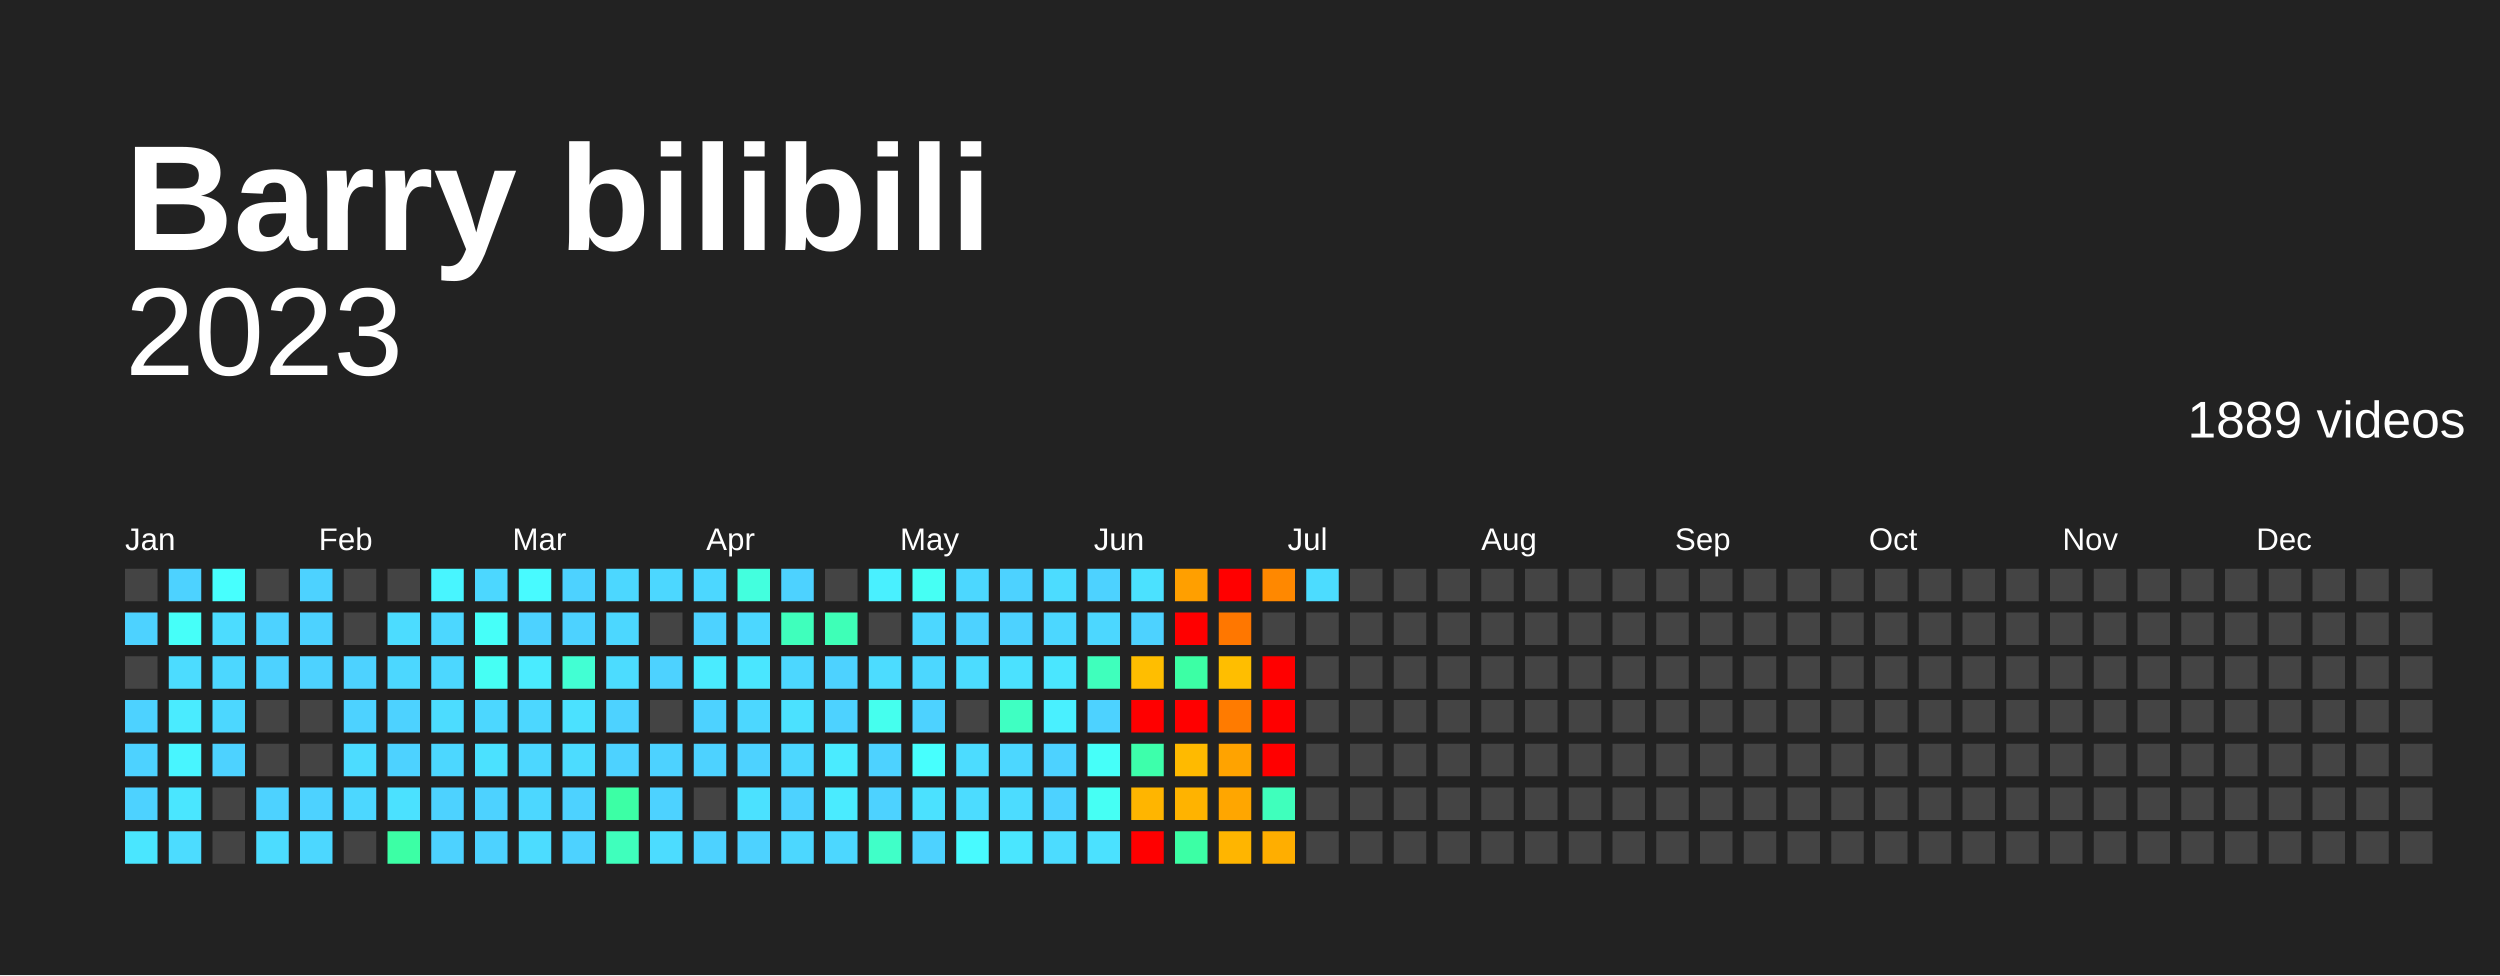
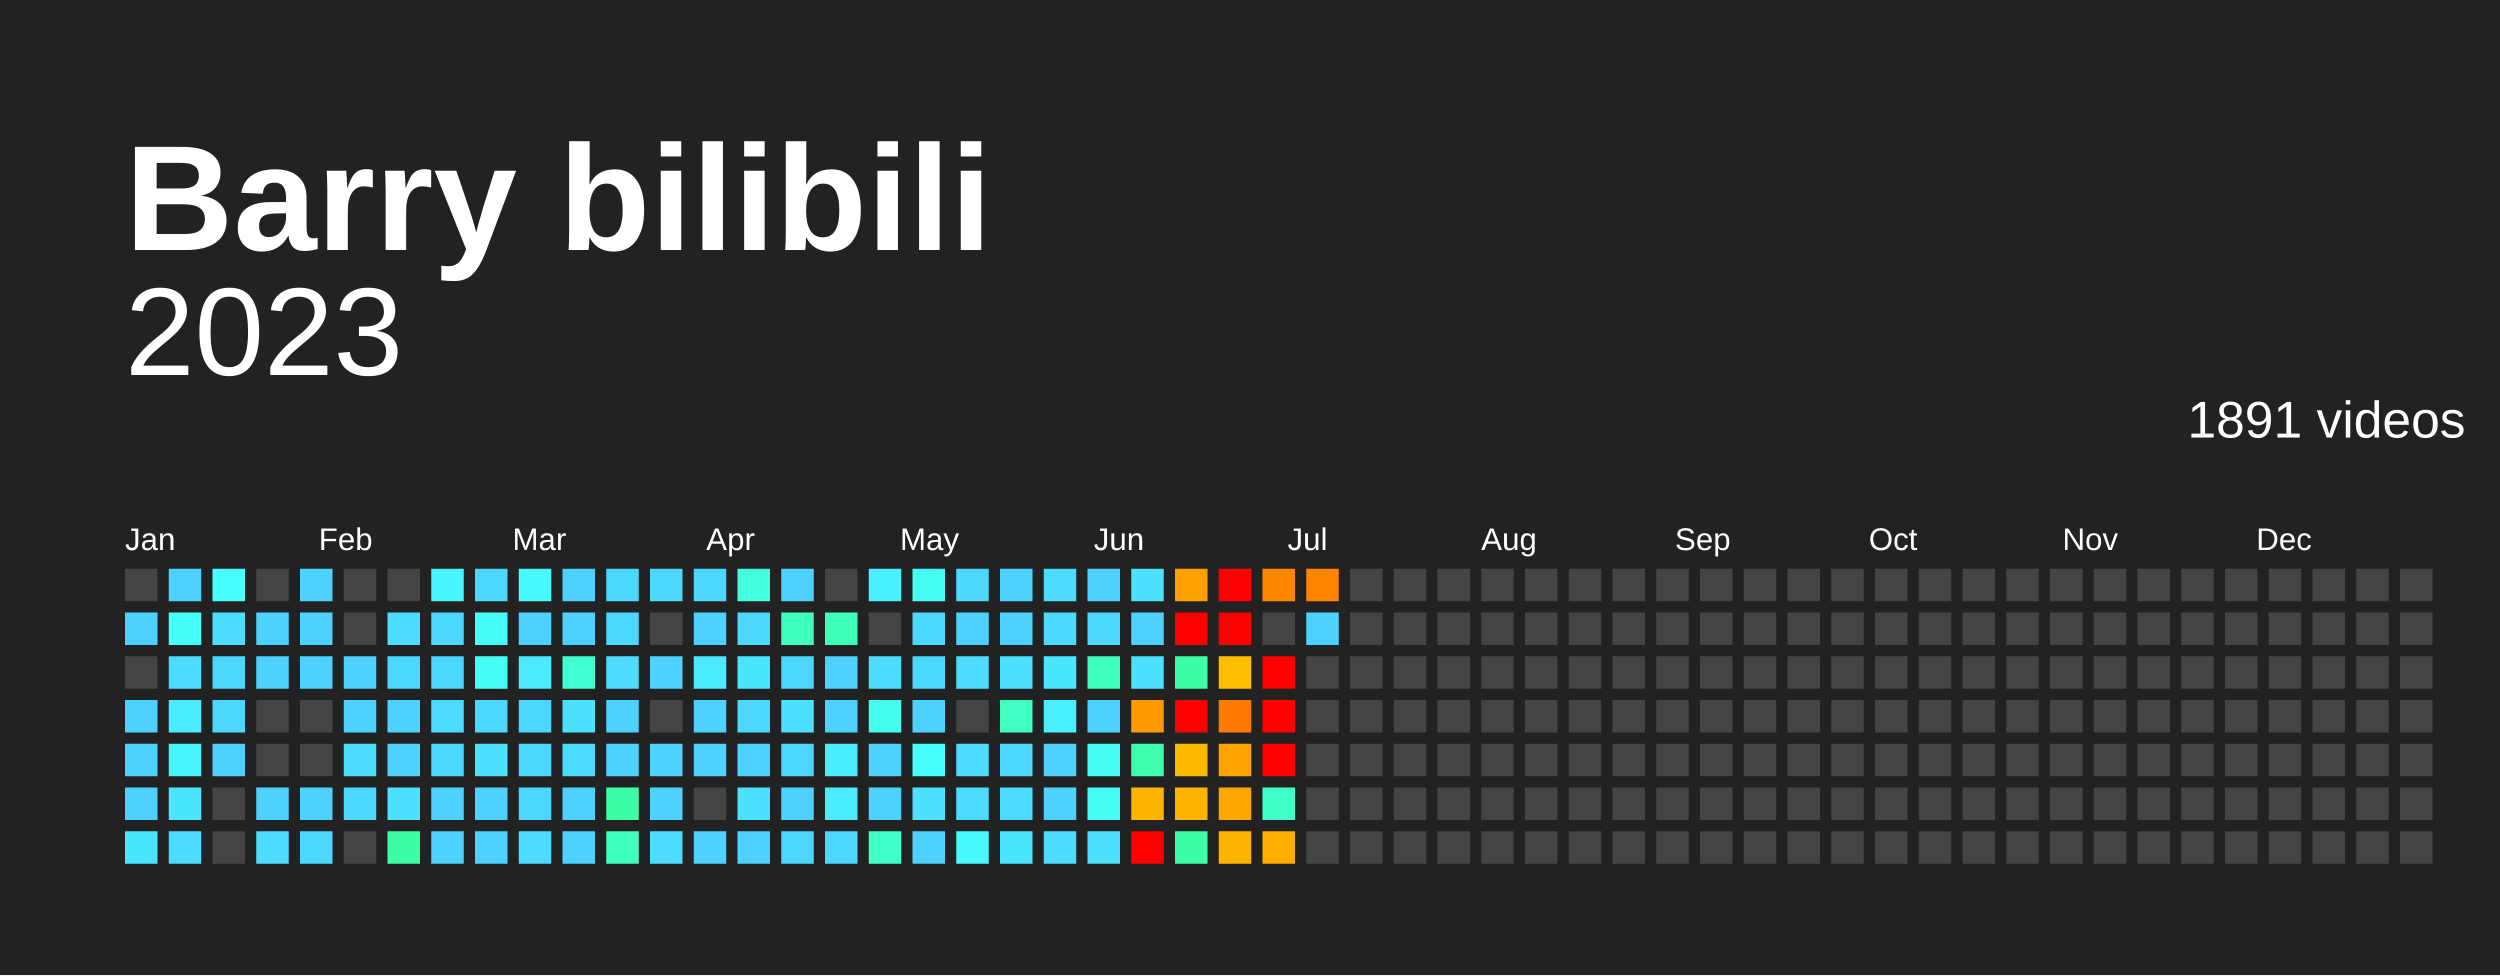
<svg xmlns="http://www.w3.org/2000/svg" baseProfile="full" height="78mm" version="1.1" viewBox="0,0,200,78" width="200mm">
  <defs />
  <rect fill="#222222" height="78" width="200" x="0" y="0" />
  <text fill="#FFFFFF" style="font-size:12px; font-family:Arial; font-weight:bold;" x="10" y="20">Barry bilibili</text>
  <text alignment-baseline="hanging" fill="#FFFFFF" style="font-size:10.0px; font-family:Arial;" x="10" y="30">2023</text>
-   <text alignment-baseline="hanging" fill="#FFFFFF" style="font-size:4.125px; font-family:Arial;" x="175" y="35">1889 videos</text>
+   <text alignment-baseline="hanging" fill="#FFFFFF" style="font-size:4.125px; font-family:Arial;" x="175" y="35">1891 videos</text>
  <text fill="#FFFFFF" style="font-size:2.5px; font-family:Arial" x="10.0" y="44">Jan</text>
  <text fill="#FFFFFF" style="font-size:2.5px; font-family:Arial" x="25.5" y="44">Feb</text>
  <text fill="#FFFFFF" style="font-size:2.5px; font-family:Arial" x="41.0" y="44">Mar</text>
  <text fill="#FFFFFF" style="font-size:2.5px; font-family:Arial" x="56.5" y="44">Apr</text>
  <text fill="#FFFFFF" style="font-size:2.5px; font-family:Arial" x="72.0" y="44">May</text>
  <text fill="#FFFFFF" style="font-size:2.5px; font-family:Arial" x="87.5" y="44">Jun</text>
  <text fill="#FFFFFF" style="font-size:2.5px; font-family:Arial" x="103.0" y="44">Jul</text>
  <text fill="#FFFFFF" style="font-size:2.5px; font-family:Arial" x="118.5" y="44">Aug</text>
  <text fill="#FFFFFF" style="font-size:2.5px; font-family:Arial" x="134.0" y="44">Sep</text>
  <text fill="#FFFFFF" style="font-size:2.5px; font-family:Arial" x="149.5" y="44">Oct</text>
  <text fill="#FFFFFF" style="font-size:2.5px; font-family:Arial" x="165.0" y="44">Nov</text>
  <text fill="#FFFFFF" style="font-size:2.5px; font-family:Arial" x="180.5" y="44">Dec</text>
  <rect fill="#444444" height="2.6" width="2.6" x="10.0" y="45.5" />
  <rect fill="#4dd2ff" height="2.6" width="2.6" x="10.0" y="49.0" />
  <rect fill="#444444" height="2.6" width="2.6" x="10.0" y="52.5" />
  <rect fill="#4dd2ff" height="2.6" width="2.6" x="10.0" y="56.0" />
  <rect fill="#4dd2ff" height="2.6" width="2.6" x="10.0" y="59.5" />
  <rect fill="#4dd2ff" height="2.6" width="2.6" x="10.0" y="63.0" />
  <rect fill="#4ae6ff" height="2.6" width="2.6" x="10.0" y="66.5" />
  <rect fill="#4dd2ff" height="2.6" width="2.6" x="13.5" y="45.5" />
  <rect fill="#46fff9" height="2.6" width="2.6" x="13.5" y="49.0" />
  <rect fill="#4cdcff" height="2.6" width="2.6" x="13.5" y="52.5" />
  <rect fill="#4aebff" height="2.6" width="2.6" x="13.5" y="56.0" />
  <rect fill="#48f5ff" height="2.6" width="2.6" x="13.5" y="59.5" />
  <rect fill="#4ae6ff" height="2.6" width="2.6" x="13.5" y="63.0" />
  <rect fill="#4cdcff" height="2.6" width="2.6" x="13.5" y="66.5" />
  <rect fill="#47fffe" height="2.6" width="2.6" x="17.0" y="45.5" />
  <rect fill="#4cdcff" height="2.6" width="2.6" x="17.0" y="49.0" />
  <rect fill="#4cd7ff" height="2.6" width="2.6" x="17.0" y="52.5" />
  <rect fill="#4cd7ff" height="2.6" width="2.6" x="17.0" y="56.0" />
  <rect fill="#4dd2ff" height="2.6" width="2.6" x="17.0" y="59.5" />
  <rect fill="#444444" height="2.6" width="2.6" x="17.0" y="63.0" />
  <rect fill="#444444" height="2.6" width="2.6" x="17.0" y="66.5" />
  <rect fill="#444444" height="2.6" width="2.6" x="20.5" y="45.5" />
  <rect fill="#4dd2ff" height="2.6" width="2.6" x="20.5" y="49.0" />
  <rect fill="#4dd2ff" height="2.6" width="2.6" x="20.5" y="52.5" />
  <rect fill="#444444" height="2.6" width="2.6" x="20.5" y="56.0" />
  <rect fill="#444444" height="2.6" width="2.6" x="20.5" y="59.5" />
  <rect fill="#4dd2ff" height="2.6" width="2.6" x="20.5" y="63.0" />
  <rect fill="#4cdcff" height="2.6" width="2.6" x="20.5" y="66.5" />
  <rect fill="#4dd2ff" height="2.6" width="2.6" x="24.0" y="45.5" />
  <rect fill="#4dd2ff" height="2.6" width="2.6" x="24.0" y="49.0" />
  <rect fill="#4dd2ff" height="2.6" width="2.6" x="24.0" y="52.5" />
  <rect fill="#444444" height="2.6" width="2.6" x="24.0" y="56.0" />
  <rect fill="#444444" height="2.6" width="2.6" x="24.0" y="59.5" />
  <rect fill="#4dd2ff" height="2.6" width="2.6" x="24.0" y="63.0" />
  <rect fill="#4cd7ff" height="2.6" width="2.6" x="24.0" y="66.5" />
  <rect fill="#444444" height="2.6" width="2.6" x="27.5" y="45.5" />
  <rect fill="#444444" height="2.6" width="2.6" x="27.5" y="49.0" />
  <rect fill="#4dd2ff" height="2.6" width="2.6" x="27.5" y="52.5" />
  <rect fill="#4dd2ff" height="2.6" width="2.6" x="27.5" y="56.0" />
  <rect fill="#4cdcff" height="2.6" width="2.6" x="27.5" y="59.5" />
  <rect fill="#4cd7ff" height="2.6" width="2.6" x="27.5" y="63.0" />
  <rect fill="#444444" height="2.6" width="2.6" x="27.5" y="66.5" />
  <rect fill="#444444" height="2.6" width="2.6" x="31.0" y="45.5" />
  <rect fill="#4cdcff" height="2.6" width="2.6" x="31.0" y="49.0" />
  <rect fill="#4cd7ff" height="2.6" width="2.6" x="31.0" y="52.5" />
  <rect fill="#4dd2ff" height="2.6" width="2.6" x="31.0" y="56.0" />
  <rect fill="#4dd2ff" height="2.6" width="2.6" x="31.0" y="59.5" />
  <rect fill="#4be1ff" height="2.6" width="2.6" x="31.0" y="63.0" />
  <rect fill="#3cffa5" height="2.6" width="2.6" x="31.0" y="66.5" />
  <rect fill="#48f5ff" height="2.6" width="2.6" x="34.5" y="45.5" />
  <rect fill="#4cd7ff" height="2.6" width="2.6" x="34.5" y="49.0" />
  <rect fill="#4cd7ff" height="2.6" width="2.6" x="34.5" y="52.5" />
  <rect fill="#4cdcff" height="2.6" width="2.6" x="34.5" y="56.0" />
  <rect fill="#4cd7ff" height="2.6" width="2.6" x="34.5" y="59.5" />
  <rect fill="#4dd2ff" height="2.6" width="2.6" x="34.5" y="63.0" />
  <rect fill="#4dd2ff" height="2.6" width="2.6" x="34.5" y="66.5" />
  <rect fill="#4cd7ff" height="2.6" width="2.6" x="38.0" y="45.5" />
  <rect fill="#46fff9" height="2.6" width="2.6" x="38.0" y="49.0" />
  <rect fill="#46fff4" height="2.6" width="2.6" x="38.0" y="52.5" />
  <rect fill="#4cd7ff" height="2.6" width="2.6" x="38.0" y="56.0" />
  <rect fill="#4be1ff" height="2.6" width="2.6" x="38.0" y="59.5" />
  <rect fill="#4dd2ff" height="2.6" width="2.6" x="38.0" y="63.0" />
  <rect fill="#4dd2ff" height="2.6" width="2.6" x="38.0" y="66.5" />
  <rect fill="#48faff" height="2.6" width="2.6" x="41.5" y="45.5" />
  <rect fill="#4dd2ff" height="2.6" width="2.6" x="41.5" y="49.0" />
  <rect fill="#4aebff" height="2.6" width="2.6" x="41.5" y="52.5" />
  <rect fill="#4cd7ff" height="2.6" width="2.6" x="41.5" y="56.0" />
  <rect fill="#4cd7ff" height="2.6" width="2.6" x="41.5" y="59.5" />
  <rect fill="#4cd7ff" height="2.6" width="2.6" x="41.5" y="63.0" />
  <rect fill="#4cdcff" height="2.6" width="2.6" x="41.5" y="66.5" />
  <rect fill="#4dd2ff" height="2.6" width="2.6" x="45.0" y="45.5" />
  <rect fill="#4dd2ff" height="2.6" width="2.6" x="45.0" y="49.0" />
  <rect fill="#42ffd3" height="2.6" width="2.6" x="45.0" y="52.5" />
  <rect fill="#4be1ff" height="2.6" width="2.6" x="45.0" y="56.0" />
  <rect fill="#4cdcff" height="2.6" width="2.6" x="45.0" y="59.5" />
  <rect fill="#4dd2ff" height="2.6" width="2.6" x="45.0" y="63.0" />
  <rect fill="#4dd2ff" height="2.6" width="2.6" x="45.0" y="66.5" />
  <rect fill="#4cd7ff" height="2.6" width="2.6" x="48.5" y="45.5" />
  <rect fill="#4cd7ff" height="2.6" width="2.6" x="48.5" y="49.0" />
  <rect fill="#4cdcff" height="2.6" width="2.6" x="48.5" y="52.5" />
  <rect fill="#4dd2ff" height="2.6" width="2.6" x="48.5" y="56.0" />
  <rect fill="#4dd2ff" height="2.6" width="2.6" x="48.5" y="59.5" />
  <rect fill="#3cffa5" height="2.6" width="2.6" x="48.5" y="63.0" />
  <rect fill="#3fffbc" height="2.6" width="2.6" x="48.5" y="66.5" />
  <rect fill="#4cd7ff" height="2.6" width="2.6" x="52.0" y="45.5" />
  <rect fill="#444444" height="2.6" width="2.6" x="52.0" y="49.0" />
  <rect fill="#4dd2ff" height="2.6" width="2.6" x="52.0" y="52.5" />
  <rect fill="#444444" height="2.6" width="2.6" x="52.0" y="56.0" />
  <rect fill="#4dd2ff" height="2.6" width="2.6" x="52.0" y="59.5" />
  <rect fill="#4dd2ff" height="2.6" width="2.6" x="52.0" y="63.0" />
  <rect fill="#4cdcff" height="2.6" width="2.6" x="52.0" y="66.5" />
  <rect fill="#4cd7ff" height="2.6" width="2.6" x="55.5" y="45.5" />
  <rect fill="#4dd2ff" height="2.6" width="2.6" x="55.5" y="49.0" />
  <rect fill="#4aebff" height="2.6" width="2.6" x="55.5" y="52.5" />
  <rect fill="#4dd2ff" height="2.6" width="2.6" x="55.5" y="56.0" />
  <rect fill="#4dd2ff" height="2.6" width="2.6" x="55.5" y="59.5" />
  <rect fill="#444444" height="2.6" width="2.6" x="55.5" y="63.0" />
  <rect fill="#4dd2ff" height="2.6" width="2.6" x="55.5" y="66.5" />
  <rect fill="#43ffde" height="2.6" width="2.6" x="59.0" y="45.5" />
  <rect fill="#4cd7ff" height="2.6" width="2.6" x="59.0" y="49.0" />
  <rect fill="#4ae6ff" height="2.6" width="2.6" x="59.0" y="52.5" />
  <rect fill="#4cd7ff" height="2.6" width="2.6" x="59.0" y="56.0" />
  <rect fill="#4dd2ff" height="2.6" width="2.6" x="59.0" y="59.5" />
  <rect fill="#4be1ff" height="2.6" width="2.6" x="59.0" y="63.0" />
  <rect fill="#4dd2ff" height="2.6" width="2.6" x="59.0" y="66.5" />
  <rect fill="#4dd2ff" height="2.6" width="2.6" x="62.5" y="45.5" />
  <rect fill="#3fffbc" height="2.6" width="2.6" x="62.5" y="49.0" />
  <rect fill="#4cd7ff" height="2.6" width="2.6" x="62.5" y="52.5" />
  <rect fill="#4be1ff" height="2.6" width="2.6" x="62.5" y="56.0" />
  <rect fill="#4cd7ff" height="2.6" width="2.6" x="62.5" y="59.5" />
  <rect fill="#4dd2ff" height="2.6" width="2.6" x="62.5" y="63.0" />
  <rect fill="#4cd7ff" height="2.6" width="2.6" x="62.5" y="66.5" />
  <rect fill="#444444" height="2.6" width="2.6" x="66.0" y="45.5" />
  <rect fill="#3effb7" height="2.6" width="2.6" x="66.0" y="49.0" />
  <rect fill="#4dd2ff" height="2.6" width="2.6" x="66.0" y="52.5" />
  <rect fill="#4dd2ff" height="2.6" width="2.6" x="66.0" y="56.0" />
  <rect fill="#4aebff" height="2.6" width="2.6" x="66.0" y="59.5" />
  <rect fill="#4aebff" height="2.6" width="2.6" x="66.0" y="63.0" />
  <rect fill="#4cd7ff" height="2.6" width="2.6" x="66.0" y="66.5" />
  <rect fill="#49f0ff" height="2.6" width="2.6" x="69.5" y="45.5" />
  <rect fill="#444444" height="2.6" width="2.6" x="69.5" y="49.0" />
  <rect fill="#4cdcff" height="2.6" width="2.6" x="69.5" y="52.5" />
  <rect fill="#45ffee" height="2.6" width="2.6" x="69.5" y="56.0" />
  <rect fill="#4dd2ff" height="2.6" width="2.6" x="69.5" y="59.5" />
  <rect fill="#4dd2ff" height="2.6" width="2.6" x="69.5" y="63.0" />
  <rect fill="#40ffc8" height="2.6" width="2.6" x="69.5" y="66.5" />
  <rect fill="#46fff4" height="2.6" width="2.6" x="73.0" y="45.5" />
  <rect fill="#4cd7ff" height="2.6" width="2.6" x="73.0" y="49.0" />
  <rect fill="#4cd7ff" height="2.6" width="2.6" x="73.0" y="52.5" />
  <rect fill="#4dd2ff" height="2.6" width="2.6" x="73.0" y="56.0" />
  <rect fill="#47fffe" height="2.6" width="2.6" x="73.0" y="59.5" />
  <rect fill="#4be1ff" height="2.6" width="2.6" x="73.0" y="63.0" />
  <rect fill="#4dd2ff" height="2.6" width="2.6" x="73.0" y="66.5" />
  <rect fill="#4cd7ff" height="2.6" width="2.6" x="76.5" y="45.5" />
  <rect fill="#4dd2ff" height="2.6" width="2.6" x="76.5" y="49.0" />
  <rect fill="#4cdcff" height="2.6" width="2.6" x="76.5" y="52.5" />
  <rect fill="#444444" height="2.6" width="2.6" x="76.5" y="56.0" />
  <rect fill="#4cdcff" height="2.6" width="2.6" x="76.5" y="59.5" />
  <rect fill="#4cdcff" height="2.6" width="2.6" x="76.5" y="63.0" />
  <rect fill="#48faff" height="2.6" width="2.6" x="76.5" y="66.5" />
  <rect fill="#4dd2ff" height="2.6" width="2.6" x="80.0" y="45.5" />
  <rect fill="#4dd2ff" height="2.6" width="2.6" x="80.0" y="49.0" />
  <rect fill="#4be1ff" height="2.6" width="2.6" x="80.0" y="52.5" />
  <rect fill="#3fffc2" height="2.6" width="2.6" x="80.0" y="56.0" />
  <rect fill="#4cd7ff" height="2.6" width="2.6" x="80.0" y="59.5" />
  <rect fill="#4cdcff" height="2.6" width="2.6" x="80.0" y="63.0" />
  <rect fill="#4ae6ff" height="2.6" width="2.6" x="80.0" y="66.5" />
  <rect fill="#4cdcff" height="2.6" width="2.6" x="83.5" y="45.5" />
  <rect fill="#4cd7ff" height="2.6" width="2.6" x="83.5" y="49.0" />
  <rect fill="#4ae6ff" height="2.6" width="2.6" x="83.5" y="52.5" />
  <rect fill="#49f0ff" height="2.6" width="2.6" x="83.5" y="56.0" />
  <rect fill="#4dd2ff" height="2.6" width="2.6" x="83.5" y="59.5" />
  <rect fill="#4dd2ff" height="2.6" width="2.6" x="83.5" y="63.0" />
  <rect fill="#4cdcff" height="2.6" width="2.6" x="83.5" y="66.5" />
  <rect fill="#4dd2ff" height="2.6" width="2.6" x="87.0" y="45.5" />
  <rect fill="#4cd7ff" height="2.6" width="2.6" x="87.0" y="49.0" />
  <rect fill="#3fffbc" height="2.6" width="2.6" x="87.0" y="52.5" />
  <rect fill="#4dd2ff" height="2.6" width="2.6" x="87.0" y="56.0" />
  <rect fill="#46fff9" height="2.6" width="2.6" x="87.0" y="59.5" />
  <rect fill="#46fff4" height="2.6" width="2.6" x="87.0" y="63.0" />
  <rect fill="#4be1ff" height="2.6" width="2.6" x="87.0" y="66.5" />
  <rect fill="#4be1ff" height="2.6" width="2.6" x="90.5" y="45.5" />
  <rect fill="#4dd2ff" height="2.6" width="2.6" x="90.5" y="49.0" />
-   <rect fill="#ffbe00" height="2.6" width="2.6" x="90.5" y="52.5" />
-   <rect fill="red" height="2.6" width="2.6" x="90.5" y="56.0" />
+   <rect fill="#4be1ff" height="2.6" width="2.6" x="90.5" y="52.5" />
+   <rect fill="#ff9a00" height="2.6" width="2.6" x="90.5" y="56.0" />
  <rect fill="#3dffab" height="2.6" width="2.6" x="90.5" y="59.5" />
  <rect fill="#ffb500" height="2.6" width="2.6" x="90.5" y="63.0" />
  <rect fill="red" height="2.6" width="2.6" x="90.5" y="66.5" />
  <rect fill="#ff9f00" height="2.6" width="2.6" x="94.0" y="45.5" />
  <rect fill="red" height="2.6" width="2.6" x="94.0" y="49.0" />
  <rect fill="#3cffa5" height="2.6" width="2.6" x="94.0" y="52.5" />
  <rect fill="red" height="2.6" width="2.6" x="94.0" y="56.0" />
  <rect fill="#ffba00" height="2.6" width="2.6" x="94.0" y="59.5" />
-   <rect fill="#ffb300" height="2.6" width="2.6" x="94.0" y="63.0" />
+   <rect fill="#ffb500" height="2.6" width="2.6" x="94.0" y="63.0" />
  <rect fill="#3cffa5" height="2.6" width="2.6" x="94.0" y="66.5" />
  <rect fill="red" height="2.6" width="2.6" x="97.5" y="45.5" />
-   <rect fill="#ff7700" height="2.6" width="2.6" x="97.5" y="49.0" />
+   <rect fill="red" height="2.6" width="2.6" x="97.5" y="49.0" />
  <rect fill="#ffbe00" height="2.6" width="2.6" x="97.5" y="52.5" />
  <rect fill="#ff7b00" height="2.6" width="2.6" x="97.5" y="56.0" />
  <rect fill="#ffa300" height="2.6" width="2.6" x="97.5" y="59.5" />
  <rect fill="#ffa600" height="2.6" width="2.6" x="97.5" y="63.0" />
  <rect fill="#ffb500" height="2.6" width="2.6" x="97.5" y="66.5" />
  <rect fill="#ff8800" height="2.6" width="2.6" x="101.0" y="45.5" />
  <rect fill="#444444" height="2.6" width="2.6" x="101.0" y="49.0" />
  <rect fill="red" height="2.6" width="2.6" x="101.0" y="52.5" />
  <rect fill="red" height="2.6" width="2.6" x="101.0" y="56.0" />
  <rect fill="red" height="2.6" width="2.6" x="101.0" y="59.5" />
-   <rect fill="#3fffbc" height="2.6" width="2.6" x="101.0" y="63.0" />
+   <rect fill="#40ffc8" height="2.6" width="2.6" x="101.0" y="63.0" />
  <rect fill="#ffae00" height="2.6" width="2.6" x="101.0" y="66.5" />
-   <rect fill="#4cdcff" height="2.6" width="2.6" x="104.5" y="45.5" />
-   <rect fill="#444444" height="2.6" width="2.6" x="104.5" y="49.0" />
+   <rect fill="#ff8400" height="2.6" width="2.6" x="104.5" y="45.5" />
+   <rect fill="#4dd2ff" height="2.6" width="2.6" x="104.5" y="49.0" />
  <rect fill="#444444" height="2.6" width="2.6" x="104.5" y="52.5" />
  <rect fill="#444444" height="2.6" width="2.6" x="104.5" y="56.0" />
  <rect fill="#444444" height="2.6" width="2.6" x="104.5" y="59.5" />
  <rect fill="#444444" height="2.6" width="2.6" x="104.5" y="63.0" />
  <rect fill="#444444" height="2.6" width="2.6" x="104.5" y="66.5" />
  <rect fill="#444444" height="2.6" width="2.6" x="108.0" y="45.5" />
  <rect fill="#444444" height="2.6" width="2.6" x="108.0" y="49.0" />
  <rect fill="#444444" height="2.6" width="2.6" x="108.0" y="52.5" />
  <rect fill="#444444" height="2.6" width="2.6" x="108.0" y="56.0" />
  <rect fill="#444444" height="2.6" width="2.6" x="108.0" y="59.5" />
  <rect fill="#444444" height="2.6" width="2.6" x="108.0" y="63.0" />
  <rect fill="#444444" height="2.6" width="2.6" x="108.0" y="66.5" />
  <rect fill="#444444" height="2.6" width="2.6" x="111.5" y="45.5" />
  <rect fill="#444444" height="2.6" width="2.6" x="111.5" y="49.0" />
  <rect fill="#444444" height="2.6" width="2.6" x="111.5" y="52.5" />
  <rect fill="#444444" height="2.6" width="2.6" x="111.5" y="56.0" />
  <rect fill="#444444" height="2.6" width="2.6" x="111.5" y="59.5" />
  <rect fill="#444444" height="2.6" width="2.6" x="111.5" y="63.0" />
  <rect fill="#444444" height="2.6" width="2.6" x="111.5" y="66.5" />
  <rect fill="#444444" height="2.6" width="2.6" x="115.0" y="45.5" />
  <rect fill="#444444" height="2.6" width="2.6" x="115.0" y="49.0" />
  <rect fill="#444444" height="2.6" width="2.6" x="115.0" y="52.5" />
  <rect fill="#444444" height="2.6" width="2.6" x="115.0" y="56.0" />
  <rect fill="#444444" height="2.6" width="2.6" x="115.0" y="59.5" />
  <rect fill="#444444" height="2.6" width="2.6" x="115.0" y="63.0" />
  <rect fill="#444444" height="2.6" width="2.6" x="115.0" y="66.5" />
  <rect fill="#444444" height="2.6" width="2.6" x="118.5" y="45.5" />
  <rect fill="#444444" height="2.6" width="2.6" x="118.5" y="49.0" />
  <rect fill="#444444" height="2.6" width="2.6" x="118.5" y="52.5" />
  <rect fill="#444444" height="2.6" width="2.6" x="118.5" y="56.0" />
  <rect fill="#444444" height="2.6" width="2.6" x="118.5" y="59.5" />
  <rect fill="#444444" height="2.6" width="2.6" x="118.5" y="63.0" />
  <rect fill="#444444" height="2.6" width="2.6" x="118.5" y="66.5" />
  <rect fill="#444444" height="2.6" width="2.6" x="122.0" y="45.5" />
  <rect fill="#444444" height="2.6" width="2.6" x="122.0" y="49.0" />
  <rect fill="#444444" height="2.6" width="2.6" x="122.0" y="52.5" />
  <rect fill="#444444" height="2.6" width="2.6" x="122.0" y="56.0" />
  <rect fill="#444444" height="2.6" width="2.6" x="122.0" y="59.5" />
  <rect fill="#444444" height="2.6" width="2.6" x="122.0" y="63.0" />
  <rect fill="#444444" height="2.6" width="2.6" x="122.0" y="66.5" />
  <rect fill="#444444" height="2.6" width="2.6" x="125.5" y="45.5" />
  <rect fill="#444444" height="2.6" width="2.6" x="125.5" y="49.0" />
  <rect fill="#444444" height="2.6" width="2.6" x="125.5" y="52.5" />
  <rect fill="#444444" height="2.6" width="2.6" x="125.5" y="56.0" />
  <rect fill="#444444" height="2.6" width="2.6" x="125.5" y="59.5" />
  <rect fill="#444444" height="2.6" width="2.6" x="125.5" y="63.0" />
  <rect fill="#444444" height="2.6" width="2.6" x="125.5" y="66.5" />
  <rect fill="#444444" height="2.6" width="2.6" x="129.0" y="45.5" />
  <rect fill="#444444" height="2.6" width="2.6" x="129.0" y="49.0" />
  <rect fill="#444444" height="2.6" width="2.6" x="129.0" y="52.5" />
  <rect fill="#444444" height="2.6" width="2.6" x="129.0" y="56.0" />
  <rect fill="#444444" height="2.6" width="2.6" x="129.0" y="59.5" />
  <rect fill="#444444" height="2.6" width="2.6" x="129.0" y="63.0" />
  <rect fill="#444444" height="2.6" width="2.6" x="129.0" y="66.5" />
  <rect fill="#444444" height="2.6" width="2.6" x="132.5" y="45.5" />
  <rect fill="#444444" height="2.6" width="2.6" x="132.5" y="49.0" />
  <rect fill="#444444" height="2.6" width="2.6" x="132.5" y="52.5" />
  <rect fill="#444444" height="2.6" width="2.6" x="132.5" y="56.0" />
  <rect fill="#444444" height="2.6" width="2.6" x="132.5" y="59.5" />
  <rect fill="#444444" height="2.6" width="2.6" x="132.5" y="63.0" />
  <rect fill="#444444" height="2.6" width="2.6" x="132.5" y="66.5" />
  <rect fill="#444444" height="2.6" width="2.6" x="136.0" y="45.5" />
  <rect fill="#444444" height="2.6" width="2.6" x="136.0" y="49.0" />
  <rect fill="#444444" height="2.6" width="2.6" x="136.0" y="52.5" />
  <rect fill="#444444" height="2.6" width="2.6" x="136.0" y="56.0" />
  <rect fill="#444444" height="2.6" width="2.6" x="136.0" y="59.5" />
  <rect fill="#444444" height="2.6" width="2.6" x="136.0" y="63.0" />
  <rect fill="#444444" height="2.6" width="2.6" x="136.0" y="66.5" />
  <rect fill="#444444" height="2.6" width="2.6" x="139.5" y="45.5" />
  <rect fill="#444444" height="2.6" width="2.6" x="139.5" y="49.0" />
  <rect fill="#444444" height="2.6" width="2.6" x="139.5" y="52.5" />
  <rect fill="#444444" height="2.6" width="2.6" x="139.5" y="56.0" />
  <rect fill="#444444" height="2.6" width="2.6" x="139.5" y="59.5" />
  <rect fill="#444444" height="2.6" width="2.6" x="139.5" y="63.0" />
  <rect fill="#444444" height="2.6" width="2.6" x="139.5" y="66.5" />
  <rect fill="#444444" height="2.6" width="2.6" x="143.0" y="45.5" />
  <rect fill="#444444" height="2.6" width="2.6" x="143.0" y="49.0" />
  <rect fill="#444444" height="2.6" width="2.6" x="143.0" y="52.5" />
  <rect fill="#444444" height="2.6" width="2.6" x="143.0" y="56.0" />
  <rect fill="#444444" height="2.6" width="2.6" x="143.0" y="59.5" />
  <rect fill="#444444" height="2.6" width="2.6" x="143.0" y="63.0" />
  <rect fill="#444444" height="2.6" width="2.6" x="143.0" y="66.5" />
  <rect fill="#444444" height="2.6" width="2.6" x="146.5" y="45.5" />
  <rect fill="#444444" height="2.6" width="2.6" x="146.5" y="49.0" />
  <rect fill="#444444" height="2.6" width="2.6" x="146.5" y="52.5" />
  <rect fill="#444444" height="2.6" width="2.6" x="146.5" y="56.0" />
  <rect fill="#444444" height="2.6" width="2.6" x="146.5" y="59.5" />
  <rect fill="#444444" height="2.6" width="2.6" x="146.5" y="63.0" />
  <rect fill="#444444" height="2.6" width="2.6" x="146.5" y="66.5" />
  <rect fill="#444444" height="2.6" width="2.6" x="150.0" y="45.5" />
  <rect fill="#444444" height="2.6" width="2.6" x="150.0" y="49.0" />
  <rect fill="#444444" height="2.6" width="2.6" x="150.0" y="52.5" />
  <rect fill="#444444" height="2.6" width="2.6" x="150.0" y="56.0" />
  <rect fill="#444444" height="2.6" width="2.6" x="150.0" y="59.5" />
  <rect fill="#444444" height="2.6" width="2.6" x="150.0" y="63.0" />
  <rect fill="#444444" height="2.6" width="2.6" x="150.0" y="66.5" />
  <rect fill="#444444" height="2.6" width="2.6" x="153.5" y="45.5" />
  <rect fill="#444444" height="2.6" width="2.6" x="153.5" y="49.0" />
  <rect fill="#444444" height="2.6" width="2.6" x="153.5" y="52.5" />
  <rect fill="#444444" height="2.6" width="2.6" x="153.5" y="56.0" />
  <rect fill="#444444" height="2.6" width="2.6" x="153.5" y="59.5" />
  <rect fill="#444444" height="2.6" width="2.6" x="153.5" y="63.0" />
  <rect fill="#444444" height="2.6" width="2.6" x="153.5" y="66.5" />
  <rect fill="#444444" height="2.6" width="2.6" x="157.0" y="45.5" />
  <rect fill="#444444" height="2.6" width="2.6" x="157.0" y="49.0" />
  <rect fill="#444444" height="2.6" width="2.6" x="157.0" y="52.5" />
  <rect fill="#444444" height="2.6" width="2.6" x="157.0" y="56.0" />
  <rect fill="#444444" height="2.6" width="2.6" x="157.0" y="59.5" />
  <rect fill="#444444" height="2.6" width="2.6" x="157.0" y="63.0" />
  <rect fill="#444444" height="2.6" width="2.6" x="157.0" y="66.5" />
  <rect fill="#444444" height="2.6" width="2.6" x="160.5" y="45.5" />
  <rect fill="#444444" height="2.6" width="2.6" x="160.5" y="49.0" />
  <rect fill="#444444" height="2.6" width="2.6" x="160.5" y="52.5" />
  <rect fill="#444444" height="2.6" width="2.6" x="160.5" y="56.0" />
  <rect fill="#444444" height="2.6" width="2.6" x="160.5" y="59.5" />
  <rect fill="#444444" height="2.6" width="2.6" x="160.5" y="63.0" />
  <rect fill="#444444" height="2.6" width="2.6" x="160.5" y="66.5" />
  <rect fill="#444444" height="2.6" width="2.6" x="164.0" y="45.5" />
  <rect fill="#444444" height="2.6" width="2.6" x="164.0" y="49.0" />
  <rect fill="#444444" height="2.6" width="2.6" x="164.0" y="52.5" />
  <rect fill="#444444" height="2.6" width="2.6" x="164.0" y="56.0" />
  <rect fill="#444444" height="2.6" width="2.6" x="164.0" y="59.5" />
  <rect fill="#444444" height="2.6" width="2.6" x="164.0" y="63.0" />
  <rect fill="#444444" height="2.6" width="2.6" x="164.0" y="66.5" />
  <rect fill="#444444" height="2.6" width="2.6" x="167.5" y="45.5" />
  <rect fill="#444444" height="2.6" width="2.6" x="167.5" y="49.0" />
  <rect fill="#444444" height="2.6" width="2.6" x="167.5" y="52.5" />
  <rect fill="#444444" height="2.6" width="2.6" x="167.5" y="56.0" />
  <rect fill="#444444" height="2.6" width="2.6" x="167.5" y="59.5" />
  <rect fill="#444444" height="2.6" width="2.6" x="167.5" y="63.0" />
  <rect fill="#444444" height="2.6" width="2.6" x="167.5" y="66.5" />
  <rect fill="#444444" height="2.6" width="2.6" x="171.0" y="45.5" />
  <rect fill="#444444" height="2.6" width="2.6" x="171.0" y="49.0" />
  <rect fill="#444444" height="2.6" width="2.6" x="171.0" y="52.5" />
  <rect fill="#444444" height="2.6" width="2.6" x="171.0" y="56.0" />
  <rect fill="#444444" height="2.6" width="2.6" x="171.0" y="59.5" />
  <rect fill="#444444" height="2.6" width="2.6" x="171.0" y="63.0" />
  <rect fill="#444444" height="2.6" width="2.6" x="171.0" y="66.5" />
  <rect fill="#444444" height="2.6" width="2.6" x="174.5" y="45.5" />
  <rect fill="#444444" height="2.6" width="2.6" x="174.5" y="49.0" />
  <rect fill="#444444" height="2.6" width="2.6" x="174.5" y="52.5" />
  <rect fill="#444444" height="2.6" width="2.6" x="174.5" y="56.0" />
  <rect fill="#444444" height="2.6" width="2.6" x="174.5" y="59.5" />
  <rect fill="#444444" height="2.6" width="2.6" x="174.5" y="63.0" />
  <rect fill="#444444" height="2.6" width="2.6" x="174.5" y="66.5" />
  <rect fill="#444444" height="2.6" width="2.6" x="178.0" y="45.5" />
  <rect fill="#444444" height="2.6" width="2.6" x="178.0" y="49.0" />
  <rect fill="#444444" height="2.6" width="2.6" x="178.0" y="52.5" />
  <rect fill="#444444" height="2.6" width="2.6" x="178.0" y="56.0" />
  <rect fill="#444444" height="2.6" width="2.6" x="178.0" y="59.5" />
  <rect fill="#444444" height="2.6" width="2.6" x="178.0" y="63.0" />
  <rect fill="#444444" height="2.6" width="2.6" x="178.0" y="66.5" />
  <rect fill="#444444" height="2.6" width="2.6" x="181.5" y="45.5" />
  <rect fill="#444444" height="2.6" width="2.6" x="181.5" y="49.0" />
  <rect fill="#444444" height="2.6" width="2.6" x="181.5" y="52.5" />
  <rect fill="#444444" height="2.6" width="2.6" x="181.5" y="56.0" />
  <rect fill="#444444" height="2.6" width="2.6" x="181.5" y="59.5" />
  <rect fill="#444444" height="2.6" width="2.6" x="181.5" y="63.0" />
  <rect fill="#444444" height="2.6" width="2.6" x="181.5" y="66.5" />
  <rect fill="#444444" height="2.6" width="2.6" x="185.0" y="45.5" />
  <rect fill="#444444" height="2.6" width="2.6" x="185.0" y="49.0" />
  <rect fill="#444444" height="2.6" width="2.6" x="185.0" y="52.5" />
  <rect fill="#444444" height="2.6" width="2.6" x="185.0" y="56.0" />
  <rect fill="#444444" height="2.6" width="2.6" x="185.0" y="59.5" />
  <rect fill="#444444" height="2.6" width="2.6" x="185.0" y="63.0" />
  <rect fill="#444444" height="2.6" width="2.6" x="185.0" y="66.5" />
  <rect fill="#444444" height="2.6" width="2.6" x="188.5" y="45.5" />
  <rect fill="#444444" height="2.6" width="2.6" x="188.5" y="49.0" />
  <rect fill="#444444" height="2.6" width="2.6" x="188.5" y="52.5" />
  <rect fill="#444444" height="2.6" width="2.6" x="188.5" y="56.0" />
  <rect fill="#444444" height="2.6" width="2.6" x="188.5" y="59.5" />
  <rect fill="#444444" height="2.6" width="2.6" x="188.5" y="63.0" />
  <rect fill="#444444" height="2.6" width="2.6" x="188.5" y="66.5" />
  <rect fill="#444444" height="2.6" width="2.6" x="192.0" y="45.5" />
  <rect fill="#444444" height="2.6" width="2.6" x="192.0" y="49.0" />
  <rect fill="#444444" height="2.6" width="2.6" x="192.0" y="52.5" />
  <rect fill="#444444" height="2.6" width="2.6" x="192.0" y="56.0" />
  <rect fill="#444444" height="2.6" width="2.6" x="192.0" y="59.5" />
  <rect fill="#444444" height="2.6" width="2.6" x="192.0" y="63.0" />
  <rect fill="#444444" height="2.6" width="2.6" x="192.0" y="66.5" />
</svg>
